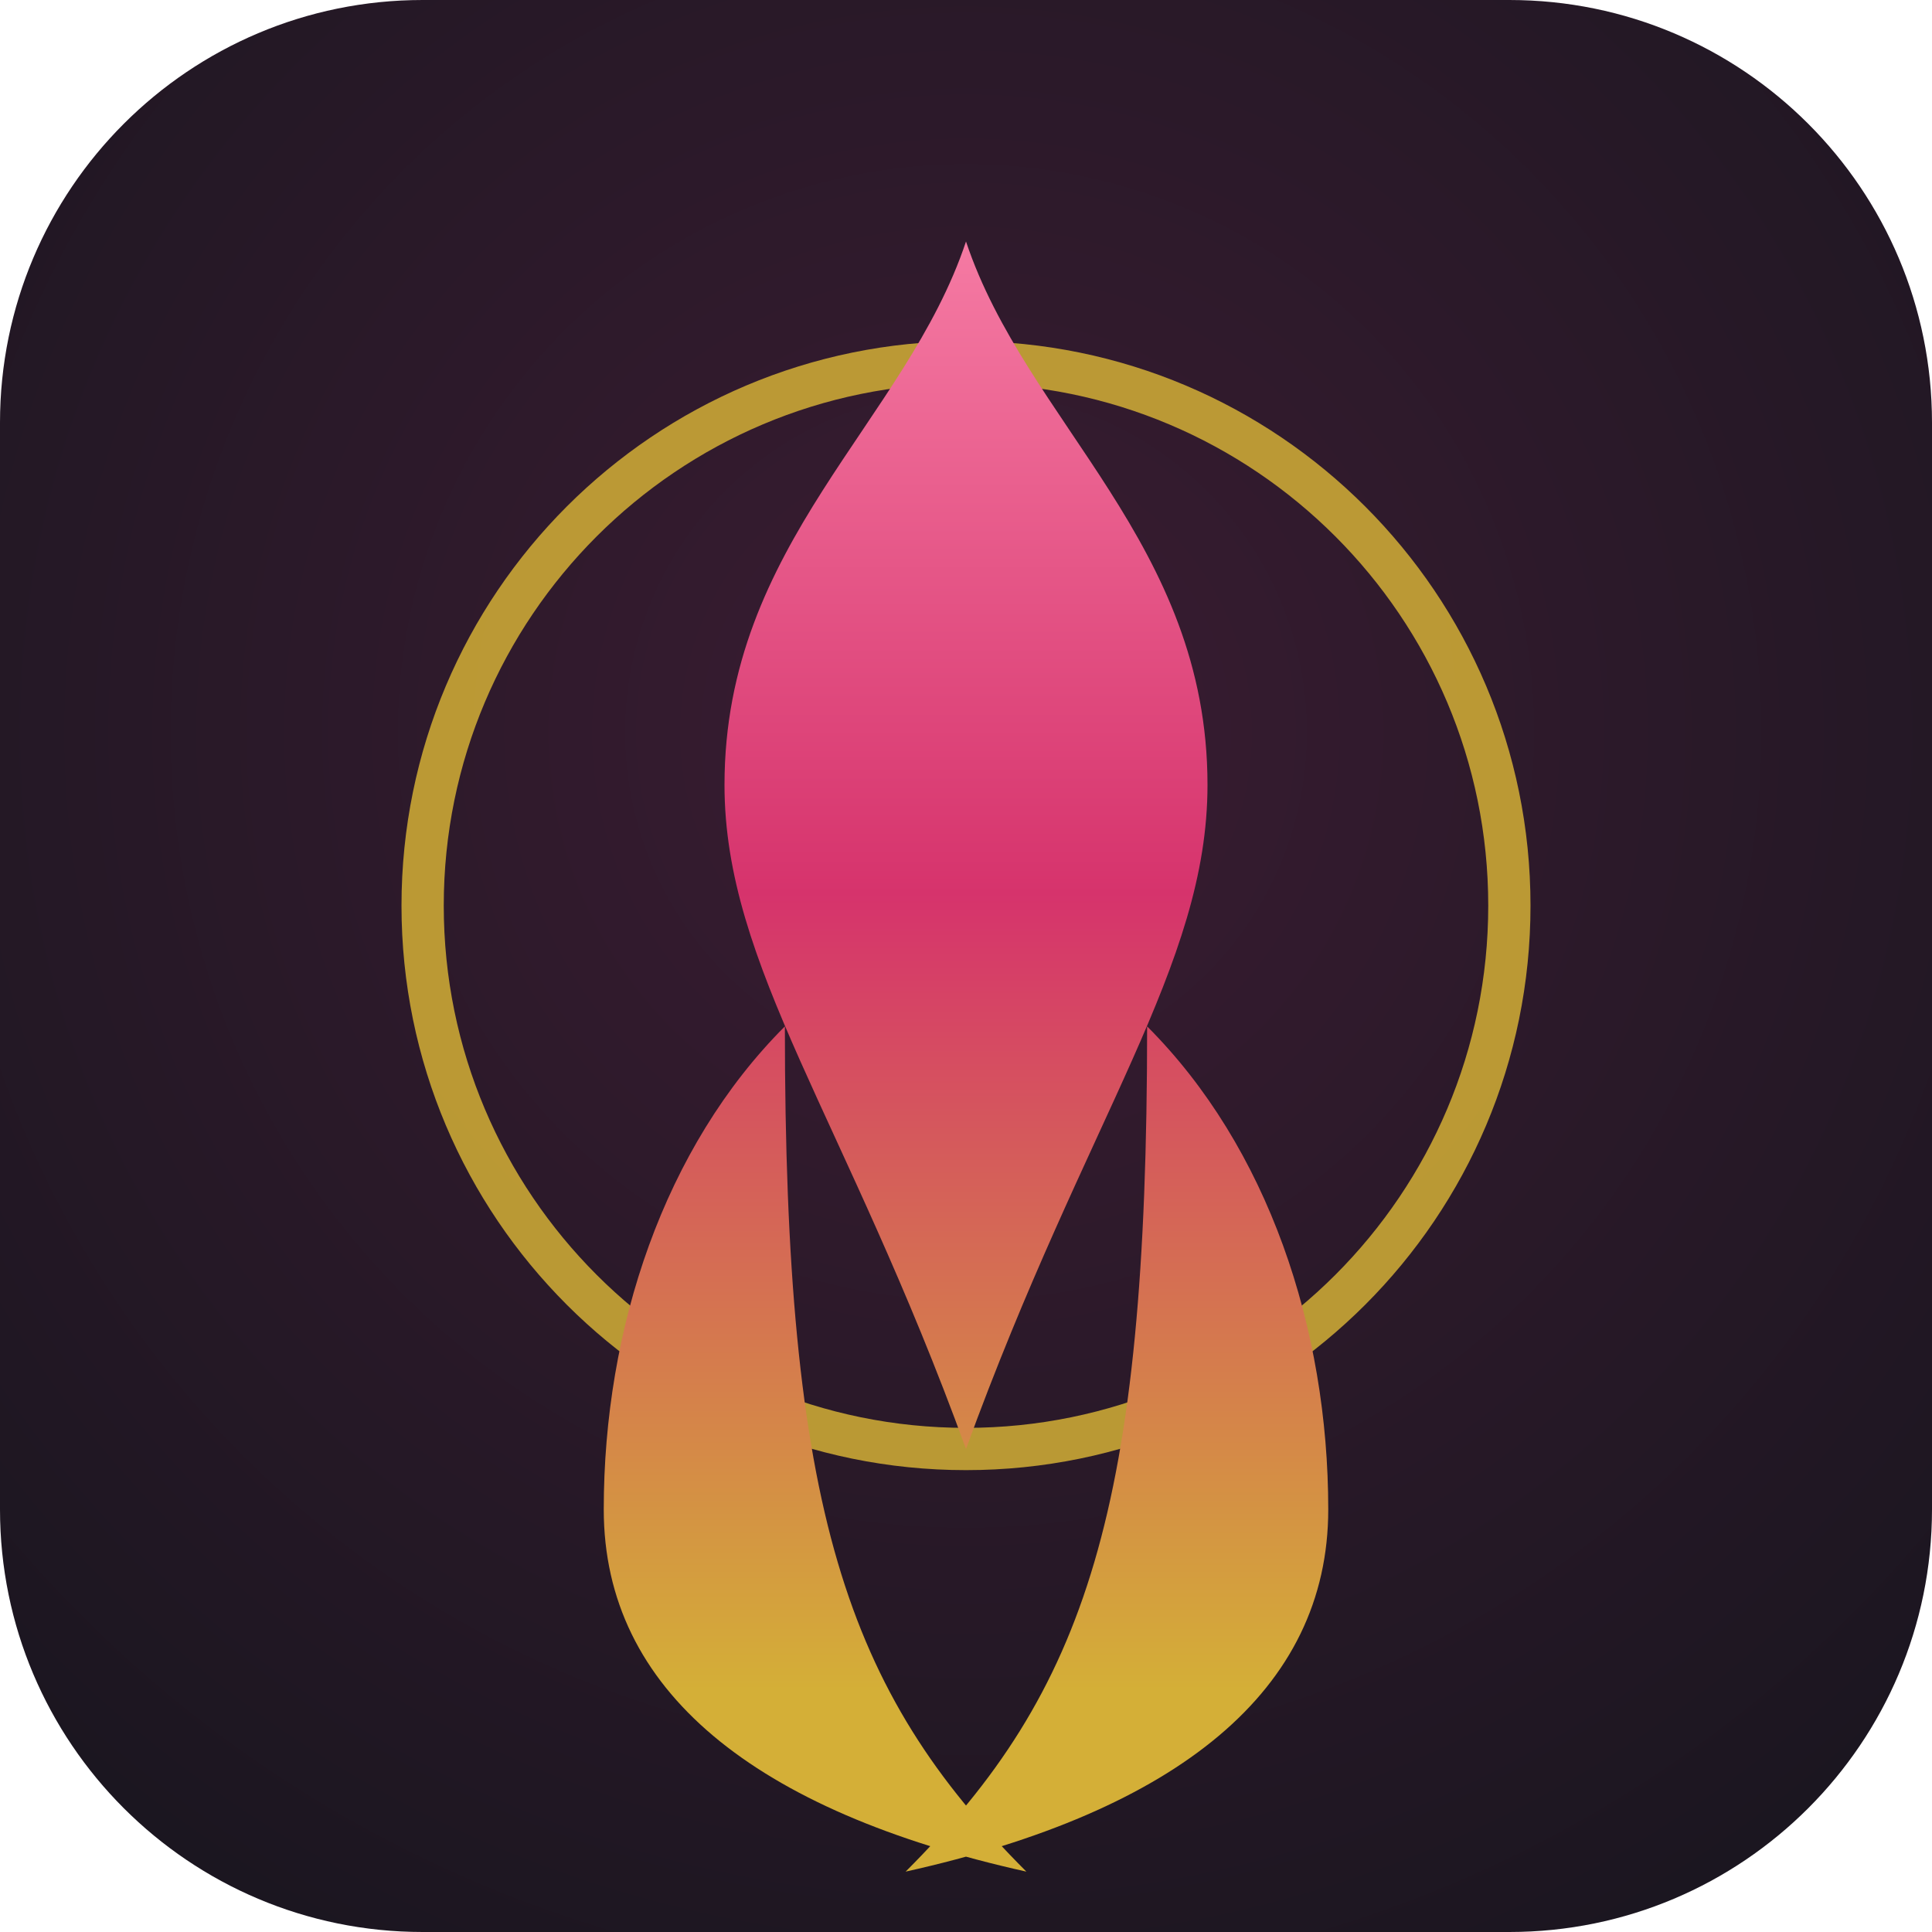
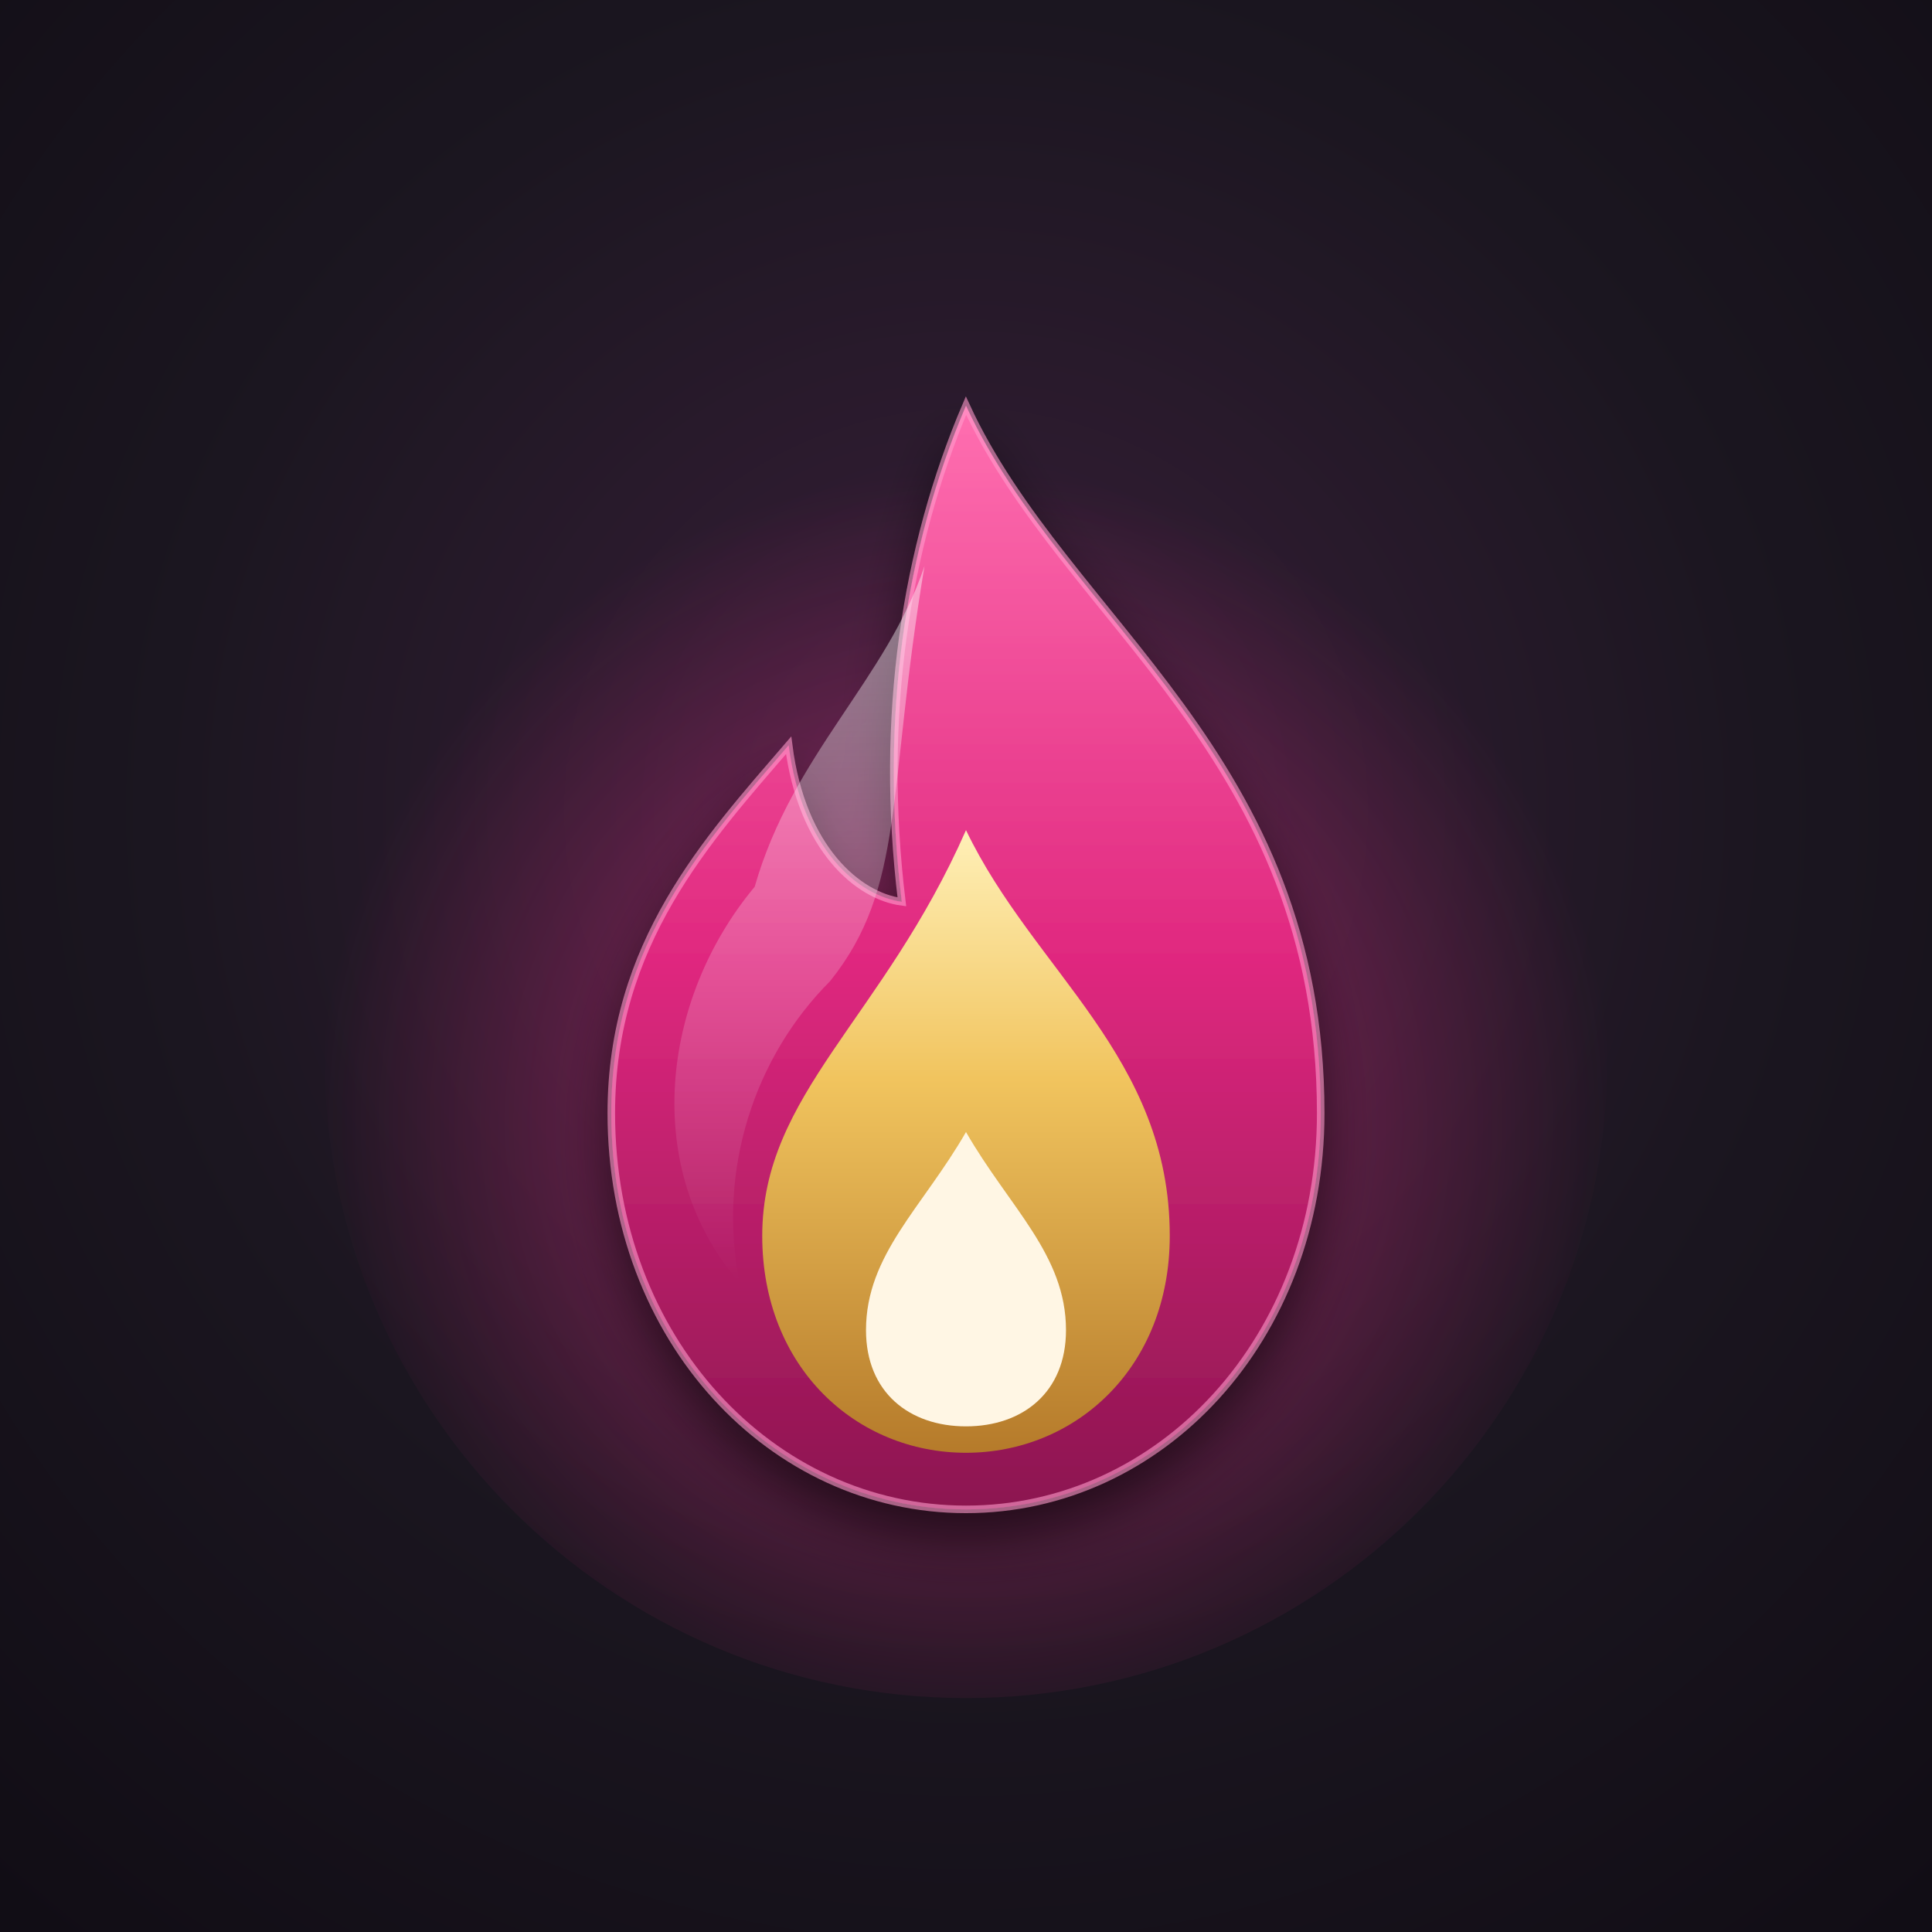
- <svg xmlns="http://www.w3.org/2000/svg" viewBox="0 0 64 64" role="img" aria-label="LustForge">
+ <svg xmlns="http://www.w3.org/2000/svg" viewBox="0 0 1024 1024" width="1024" height="1024">
  <defs>
-     <radialGradient id="bg" cx="50%" cy="38%" r="70%">
-       <stop offset="0" stop-color="#3A1C32" />
-       <stop offset="1" stop-color="#1B1620" />
+     <radialGradient id="bg" cx="50%" cy="42%" r="75%">
+       <stop offset="0" stop-color="#3a1f3a" />
+       <stop offset=".55" stop-color="#1B1620" />
+       <stop offset="1" stop-color="#110d15" />
    </radialGradient>
-     <linearGradient id="flame" x1="32" y1="8" x2="32" y2="56" gradientUnits="userSpaceOnUse">
-       <stop stop-color="#F57AA3" />
-       <stop offset="0.45" stop-color="#D6336C" />
-       <stop offset="1" stop-color="#D4AF37" />
+     <linearGradient id="rose" x1="0" y1="0" x2="0" y2="1">
+       <stop offset="0" stop-color="#ff6fb0" />
+       <stop offset=".5" stop-color="#e0287f" />
+       <stop offset="1" stop-color="#8c1550" />
    </linearGradient>
+     <linearGradient id="gold" x1="0" y1="0" x2="0" y2="1">
+       <stop offset="0" stop-color="#fff0b8" />
+       <stop offset=".4" stop-color="#f1c45e" />
+       <stop offset="1" stop-color="#b57a2a" />
+     </linearGradient>
+     <linearGradient id="gloss" x1="0" y1="0" x2="0" y2="1">
+       <stop offset="0" stop-color="#fff" stop-opacity=".45" />
+       <stop offset="1" stop-color="#fff" stop-opacity="0" />
+     </linearGradient>
+     <radialGradient id="halo" cx="50%" cy="55%" r="50%">
+       <stop offset="0" stop-color="#ff2f93" stop-opacity=".55" />
+       <stop offset="1" stop-color="#ff2f93" stop-opacity="0" />
+     </radialGradient>
+     <filter id="sh" x="-30%" y="-30%" width="160%" height="160%">
+       <feDropShadow dx="0" dy="14" stdDeviation="14" flood-color="#000" flood-opacity=".6" />
+     </filter>
  </defs>
-   <rect width="64" height="64" rx="14" fill="url(#bg)" />
-   <circle cx="32" cy="30" r="18" fill="none" stroke="#D4AF37" stroke-opacity="0.85" stroke-width="1.4" />
-   <path fill="url(#flame)" d="M32 8c-2 6-8 10-8 18 0 6 4 11 8 22 4-11 8-16 8-22 0-8-6-12-8-18zm-6 26c-4 4-6 10-6 16 0 6 5 10 14 12-6-6-8-12-8-28zm12 0c0 16-2 22-8 28 9-2 14-6 14-12 0-6-2-12-6-16z" />
+   <rect width="1024" height="1024" fill="url(#bg)" />
+   <ellipse cx="512" cy="560" rx="340" ry="340" fill="url(#halo)" />
+   <g filter="url(#sh)">
+     <path d="M512 215 C565 330 700 400 700 590 C700 710 615 800 512 800 C409 800 324 710 324 590 C324 500 375 445 418 395 C425 450 455 475 478 478 C466 380 480 290 512 215Z" fill="url(#rose)" />
+   </g>
+   <path d="M512 215 C565 330 700 400 700 590 C700 710 615 800 512 800 C409 800 324 710 324 590 C324 500 375 445 418 395 C425 450 455 475 478 478 C466 380 480 290 512 215Z" fill="none" stroke="#ff9ccb" stroke-opacity=".6" stroke-width="4" />
+   <path d="M512 440 C548 515 620 560 620 655 C620 725 570 770 512 770 C454 770 404 725 404 655 C404 580 468 540 512 440Z" fill="url(#gold)" />
+   <path d="M512 600 C535 640 565 665 565 705 C565 738 542 756 512 756 C482 756 459 738 459 705 C459 665 489 640 512 600Z" fill="#fff6e4" />
+   <path d="M400 470 C420 400 470 360 490 300 C470 420 480 470 440 520 C400 560 380 620 392 680 C340 620 350 530 400 470Z" fill="url(#gloss)" />
</svg>
